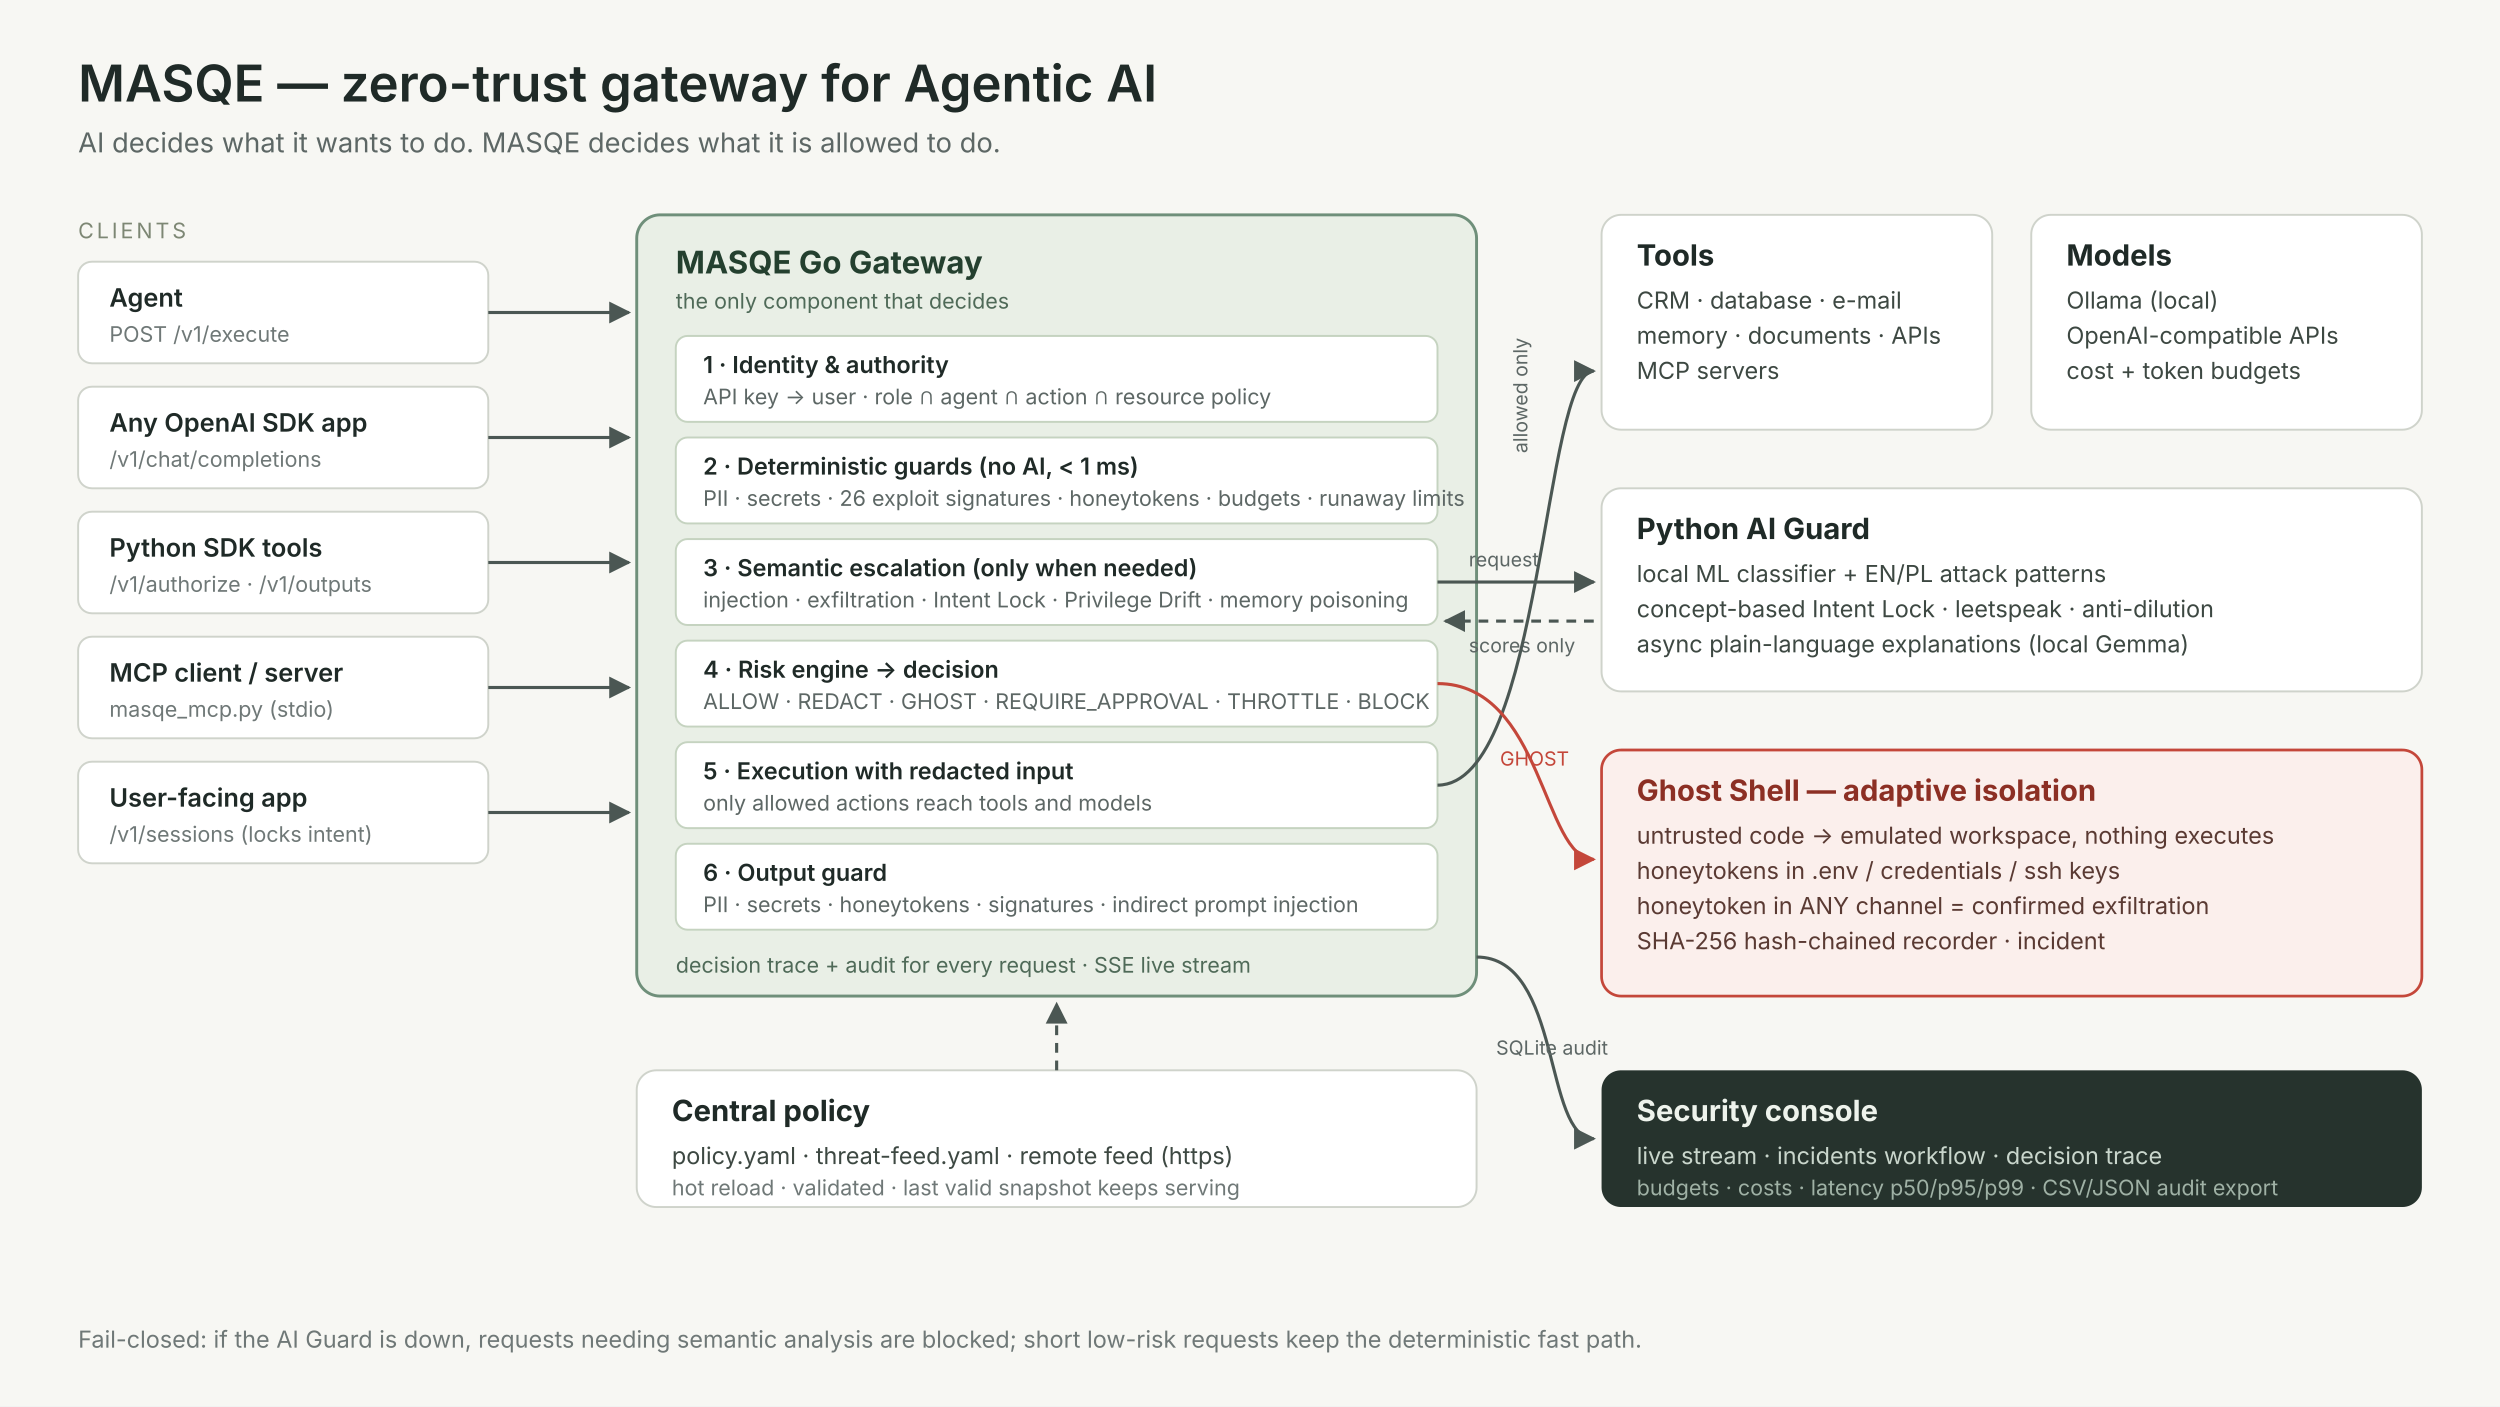
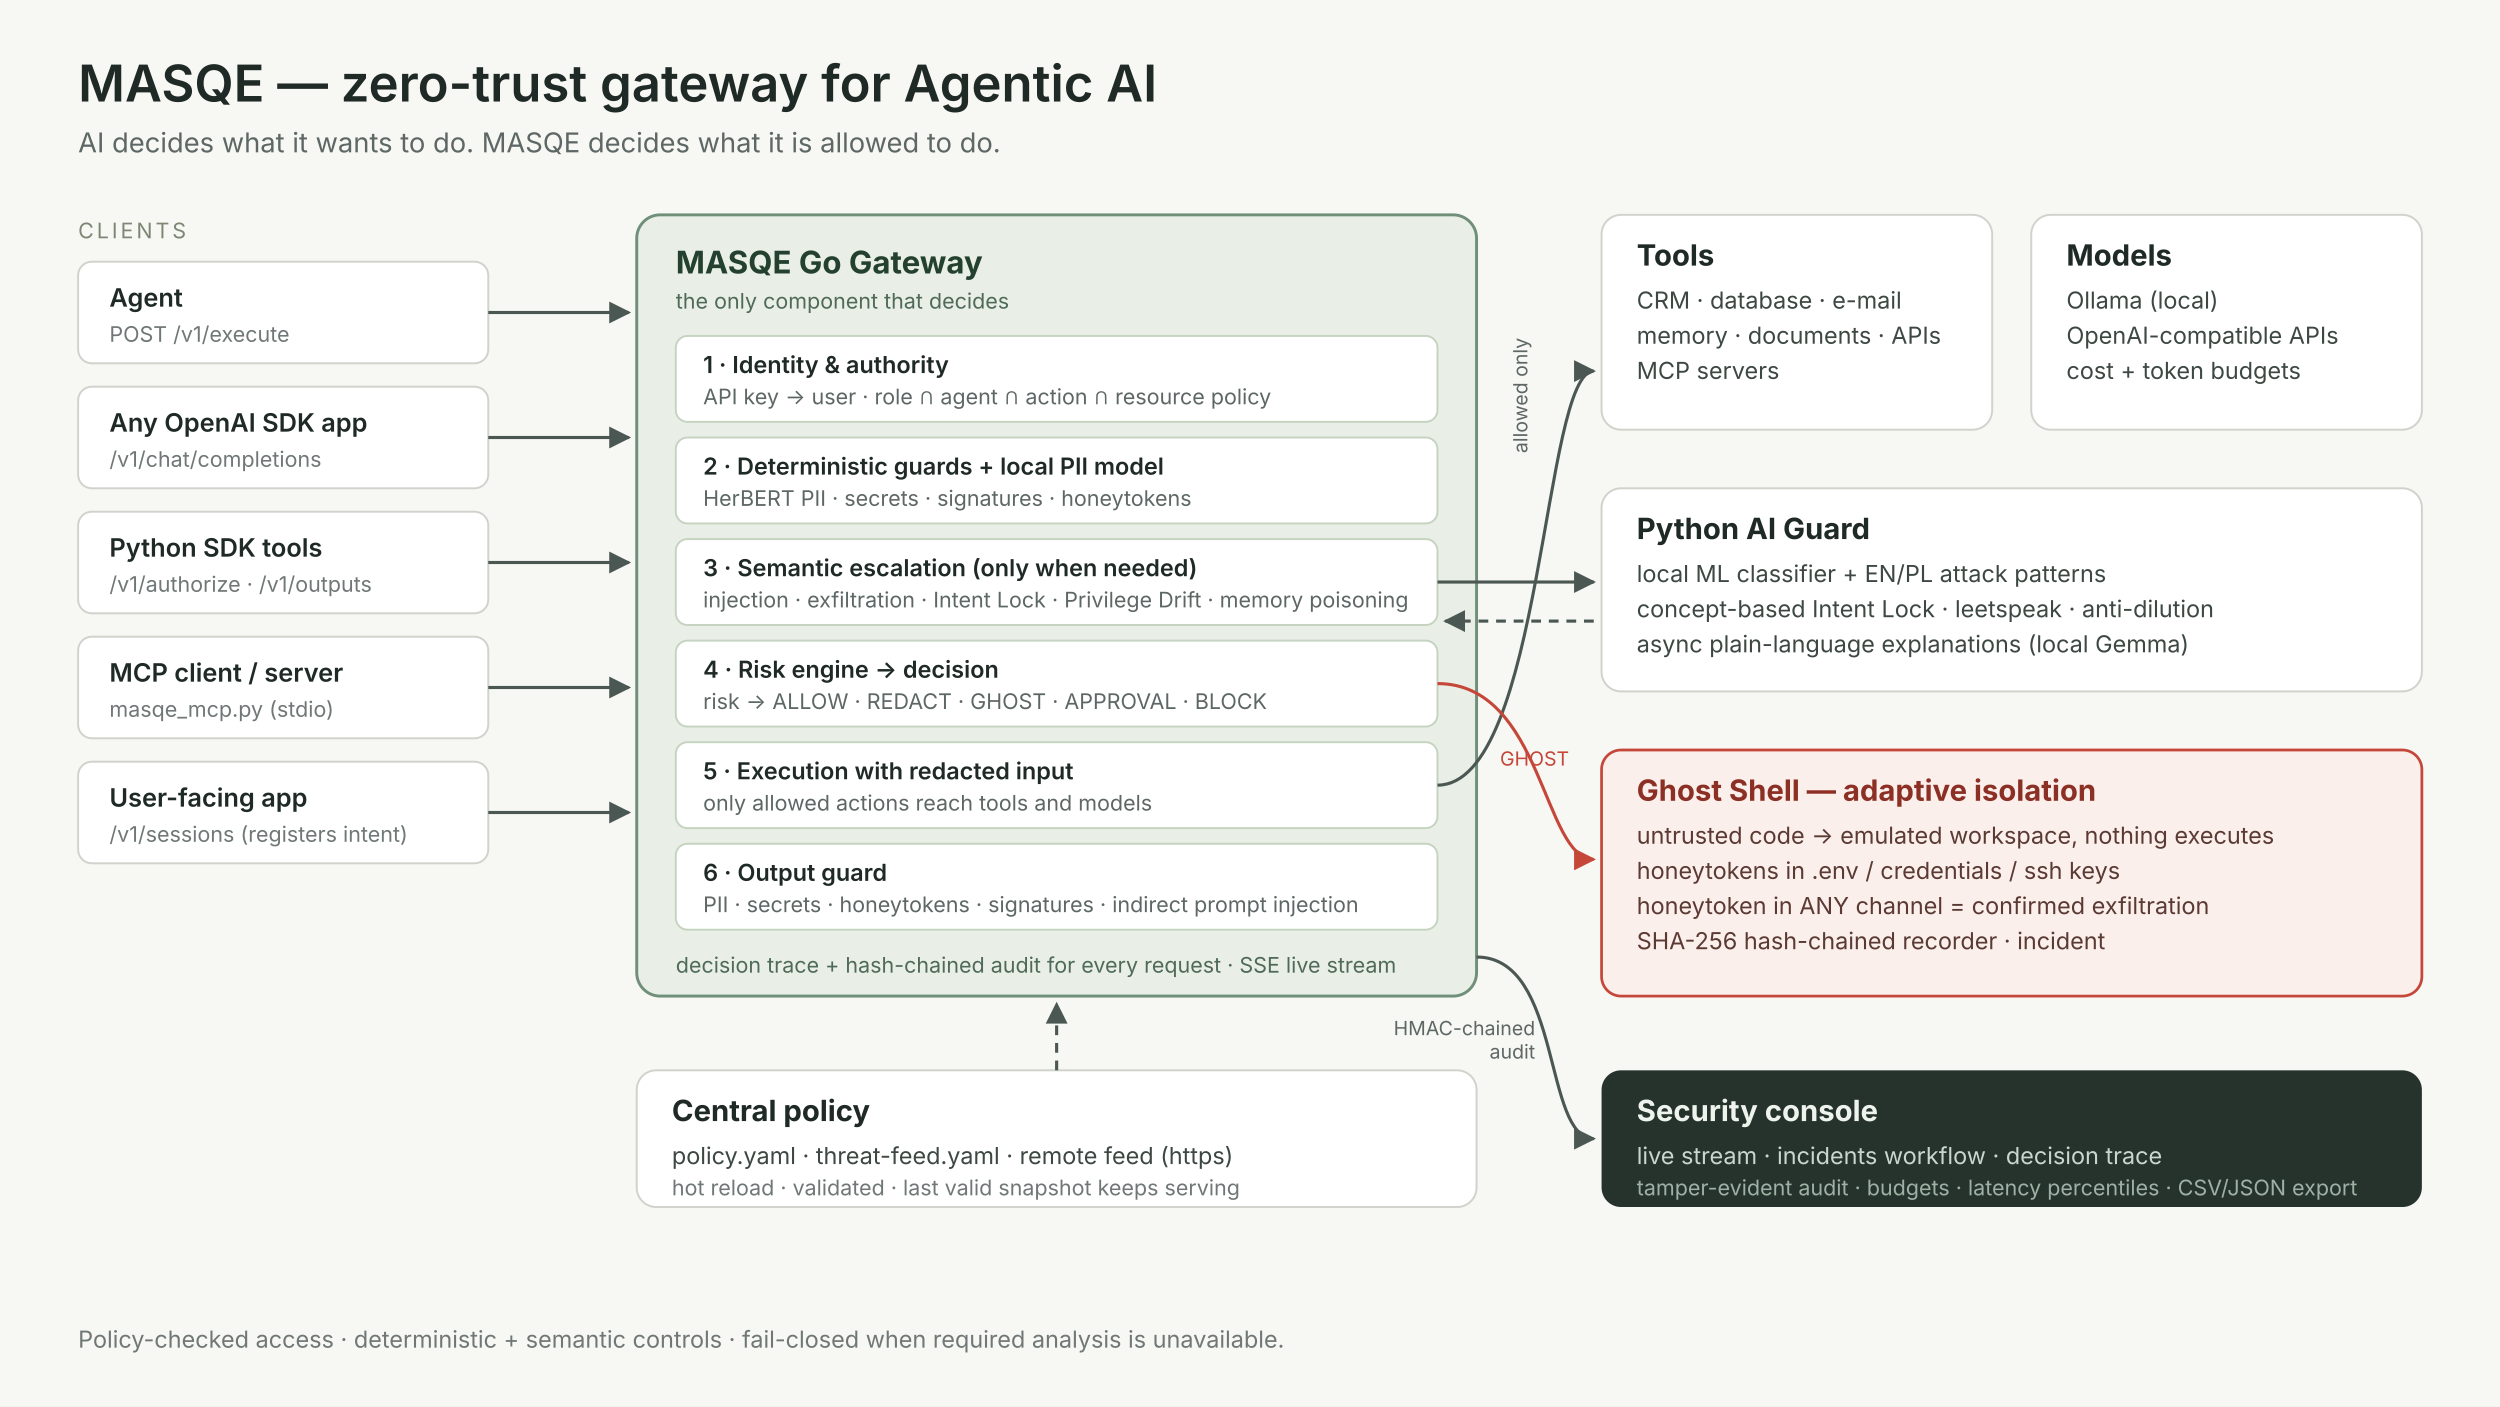
<svg xmlns="http://www.w3.org/2000/svg" viewBox="0 0 1280 720" font-family="Inter, -apple-system, 'Segoe UI', Helvetica, Arial, sans-serif">
  <defs>
    <marker id="a" viewBox="0 0 10 10" refX="9" refY="5" markerWidth="7" markerHeight="7" orient="auto-start-reverse">
      <path d="M0 0 10 5 0 10z" fill="#4b5753" />
    </marker>
    <marker id="r" viewBox="0 0 10 10" refX="9" refY="5" markerWidth="7" markerHeight="7" orient="auto-start-reverse">
      <path d="M0 0 10 5 0 10z" fill="#c4473a" />
    </marker>
  </defs>
  <rect width="1280" height="720" fill="#f7f7f3" />
  <text x="40" y="52" font-size="26" font-weight="600" fill="#1f2a27">MASQE — zero-trust gateway for Agentic AI</text>
  <text x="40" y="78" font-size="14" fill="#5d6765">AI decides what it wants to do. MASQE decides what it is allowed to do.</text>
  <g font-size="13" fill="#1f2a27">
    <text x="40" y="122" font-size="11" letter-spacing="1.5" fill="#7d8774">CLIENTS</text>
    <rect x="40" y="134" width="210" height="52" rx="7" fill="#fff" stroke="#cfd3cb" />
    <text x="56" y="157" font-weight="600">Agent</text>
    <text x="56" y="175" font-size="11" fill="#6f7877">POST /v1/execute</text>
    <rect x="40" y="198" width="210" height="52" rx="7" fill="#fff" stroke="#cfd3cb" />
    <text x="56" y="221" font-weight="600">Any OpenAI SDK app</text>
    <text x="56" y="239" font-size="11" fill="#6f7877">/v1/chat/completions</text>
    <rect x="40" y="262" width="210" height="52" rx="7" fill="#fff" stroke="#cfd3cb" />
    <text x="56" y="285" font-weight="600">Python SDK tools</text>
    <text x="56" y="303" font-size="11" fill="#6f7877">/v1/authorize · /v1/outputs</text>
    <rect x="40" y="326" width="210" height="52" rx="7" fill="#fff" stroke="#cfd3cb" />
    <text x="56" y="349" font-weight="600">MCP client / server</text>
    <text x="56" y="367" font-size="11" fill="#6f7877">masqe_mcp.py (stdio)</text>
    <rect x="40" y="390" width="210" height="52" rx="7" fill="#fff" stroke="#cfd3cb" />
    <text x="56" y="413" font-weight="600">User-facing app</text>
-     <text x="56" y="431" font-size="11" fill="#6f7877">/v1/sessions (locks intent)</text>
+     <text x="56" y="431" font-size="11" fill="#6f7877">/v1/sessions (registers intent)</text>
  </g>
  <g stroke="#4b5753" stroke-width="1.6" fill="none" marker-end="url(#a)">
    <path d="M250 160 H322" />
    <path d="M250 224 H322" />
    <path d="M250 288 H322" />
    <path d="M250 352 H322" />
    <path d="M250 416 H322" />
  </g>
  <rect x="326" y="110" width="430" height="400" rx="12" fill="#e9efe6" stroke="#6f8f7a" stroke-width="1.5" />
  <text x="346" y="140" font-size="16" font-weight="700" fill="#24402f">MASQE Go Gateway</text>
  <text x="346" y="158" font-size="11" fill="#4f6a58">the only component that decides</text>
  <g font-size="12" fill="#1f2a27">
    <rect x="346" y="172" width="390" height="44" rx="6" fill="#fff" stroke="#c5d3c0" />
    <text x="360" y="191" font-weight="600">1 · Identity &amp; authority</text>
    <text x="360" y="207" font-size="11" fill="#5d6765">API key → user · role ∩ agent ∩ action ∩ resource policy</text>
    <rect x="346" y="224" width="390" height="44" rx="6" fill="#fff" stroke="#c5d3c0" />
-     <text x="360" y="243" font-weight="600">2 · Deterministic guards (no AI, &lt; 1 ms)</text>
-     <text x="360" y="259" font-size="11" fill="#5d6765">PII · secrets · 26 exploit signatures · honeytokens · budgets · runaway limits</text>
+     <text x="360" y="243" font-weight="600">2 · Deterministic guards + local PII model</text>
+     <text x="360" y="259" font-size="11" fill="#5d6765">HerBERT PII · secrets · signatures · honeytokens</text>
    <rect x="346" y="276" width="390" height="44" rx="6" fill="#fff" stroke="#c5d3c0" />
    <text x="360" y="295" font-weight="600">3 · Semantic escalation (only when needed)</text>
    <text x="360" y="311" font-size="11" fill="#5d6765">injection · exfiltration · Intent Lock · Privilege Drift · memory poisoning</text>
    <rect x="346" y="328" width="390" height="44" rx="6" fill="#fff" stroke="#c5d3c0" />
    <text x="360" y="347" font-weight="600">4 · Risk engine → decision</text>
-     <text x="360" y="363" font-size="11" fill="#5d6765">ALLOW · REDACT · GHOST · REQUIRE_APPROVAL · THROTTLE · BLOCK</text>
+     <text x="360" y="363" font-size="11" fill="#5d6765">risk → ALLOW · REDACT · GHOST · APPROVAL · BLOCK</text>
    <rect x="346" y="380" width="390" height="44" rx="6" fill="#fff" stroke="#c5d3c0" />
    <text x="360" y="399" font-weight="600">5 · Execution with redacted input</text>
    <text x="360" y="415" font-size="11" fill="#5d6765">only allowed actions reach tools and models</text>
    <rect x="346" y="432" width="390" height="44" rx="6" fill="#fff" stroke="#c5d3c0" />
    <text x="360" y="451" font-weight="600">6 · Output guard</text>
    <text x="360" y="467" font-size="11" fill="#5d6765">PII · secrets · honeytokens · signatures · indirect prompt injection</text>
  </g>
-   <text x="346" y="498" font-size="11" fill="#4f6a58">decision trace + audit for every request · SSE live stream</text>
+   <text x="346" y="498" font-size="11" fill="#4f6a58">decision trace + hash-chained audit for every request · SSE live stream</text>
  <rect x="820" y="250" width="420" height="104" rx="10" fill="#fff" stroke="#cfd3cb" />
  <text x="838" y="276" font-size="15" font-weight="700" fill="#1f2a27">Python AI Guard</text>
  <text x="838" y="298" font-size="12" fill="#3d4842">local ML classifier + EN/PL attack patterns</text>
  <text x="838" y="316" font-size="12" fill="#3d4842">concept-based Intent Lock · leetspeak · anti-dilution</text>
  <text x="838" y="334" font-size="12" fill="#3d4842">async plain-language explanations (local Gemma)</text>
  <path d="M736 298 H816" stroke="#4b5753" stroke-width="1.6" fill="none" marker-end="url(#a)" />
  <path d="M816 318 H740" stroke="#4b5753" stroke-width="1.6" fill="none" marker-end="url(#a)" stroke-dasharray="5 4" />
-   <text x="752" y="290" font-size="10" fill="#5d6765">request</text>
-   <text x="752" y="334" font-size="10" fill="#5d6765">scores only</text>
  <rect x="820" y="110" width="200" height="110" rx="10" fill="#fff" stroke="#cfd3cb" />
  <text x="838" y="136" font-size="15" font-weight="700" fill="#1f2a27">Tools</text>
  <text x="838" y="158" font-size="12" fill="#3d4842">CRM · database · e-mail</text>
  <text x="838" y="176" font-size="12" fill="#3d4842">memory · documents · APIs</text>
  <text x="838" y="194" font-size="12" fill="#3d4842">MCP servers</text>
  <rect x="1040" y="110" width="200" height="110" rx="10" fill="#fff" stroke="#cfd3cb" />
  <text x="1058" y="136" font-size="15" font-weight="700" fill="#1f2a27">Models</text>
  <text x="1058" y="158" font-size="12" fill="#3d4842">Ollama (local)</text>
  <text x="1058" y="176" font-size="12" fill="#3d4842">OpenAI-compatible APIs</text>
  <text x="1058" y="194" font-size="12" fill="#3d4842">cost + token budgets</text>
  <path d="M736 402 C790 402 790 190 816 190" stroke="#4b5753" stroke-width="1.6" fill="none" marker-end="url(#a)" />
  <text x="782" y="232" font-size="10" fill="#5d6765" transform="rotate(-90 782 232)">allowed only</text>
  <rect x="820" y="384" width="420" height="126" rx="10" fill="#fbefec" stroke="#c4473a" stroke-width="1.4" />
  <text x="838" y="410" font-size="15" font-weight="700" fill="#8c2f24">Ghost Shell — adaptive isolation</text>
  <text x="838" y="432" font-size="12" fill="#5a3a33">untrusted code → emulated workspace, nothing executes</text>
  <text x="838" y="450" font-size="12" fill="#5a3a33">honeytokens in .env / credentials / ssh keys</text>
  <text x="838" y="468" font-size="12" fill="#5a3a33">honeytoken in ANY channel = confirmed exfiltration</text>
  <text x="838" y="486" font-size="12" fill="#5a3a33">SHA-256 hash-chained recorder · incident</text>
  <path d="M736 350 C790 350 790 440 816 440" stroke="#c4473a" stroke-width="1.6" fill="none" marker-end="url(#r)" />
  <text x="768" y="392" font-size="10" fill="#c4473a">GHOST</text>
  <rect x="326" y="548" width="430" height="70" rx="10" fill="#fff" stroke="#cfd3cb" />
  <text x="344" y="574" font-size="15" font-weight="700" fill="#1f2a27">Central policy</text>
  <text x="344" y="596" font-size="12" fill="#3d4842">policy.yaml · threat-feed.yaml · remote feed (https)</text>
  <text x="344" y="612" font-size="11" fill="#6f7877">hot reload · validated · last valid snapshot keeps serving</text>
  <path d="M541 548 V514" stroke="#4b5753" stroke-width="1.6" fill="none" marker-end="url(#a)" stroke-dasharray="5 4" />
  <rect x="820" y="548" width="420" height="70" rx="10" fill="#26332d" />
  <text x="838" y="574" font-size="15" font-weight="700" fill="#eef3ec">Security console</text>
  <text x="838" y="596" font-size="12" fill="#c9d6cc">live stream · incidents workflow · decision trace</text>
-   <text x="838" y="612" font-size="11" fill="#9fb1a5">budgets · costs · latency p50/p95/p99 · CSV/JSON audit export</text>
+   <text x="838" y="612" font-size="11" fill="#9fb1a5">tamper-evident audit · budgets · latency percentiles · CSV/JSON export</text>
  <path d="M756 490 C800 490 790 583 816 583" stroke="#4b5753" stroke-width="1.6" fill="none" marker-end="url(#a)" />
-   <text x="766" y="540" font-size="10" fill="#5d6765">SQLite audit</text>
-   <text x="40" y="690" font-size="12" fill="#6f7877">Fail-closed: if the AI Guard is down, requests needing semantic analysis are blocked; short low-risk requests keep the deterministic fast path.</text>
+   <text x="786" y="530" font-size="10" fill="#5d6765" text-anchor="end">HMAC-chained</text>
+   <text x="786" y="542" font-size="10" fill="#5d6765" text-anchor="end">audit</text>
+   <text x="40" y="690" font-size="12" fill="#6f7877">Policy-checked access · deterministic + semantic controls · fail-closed when required analysis is unavailable.</text>
</svg>
